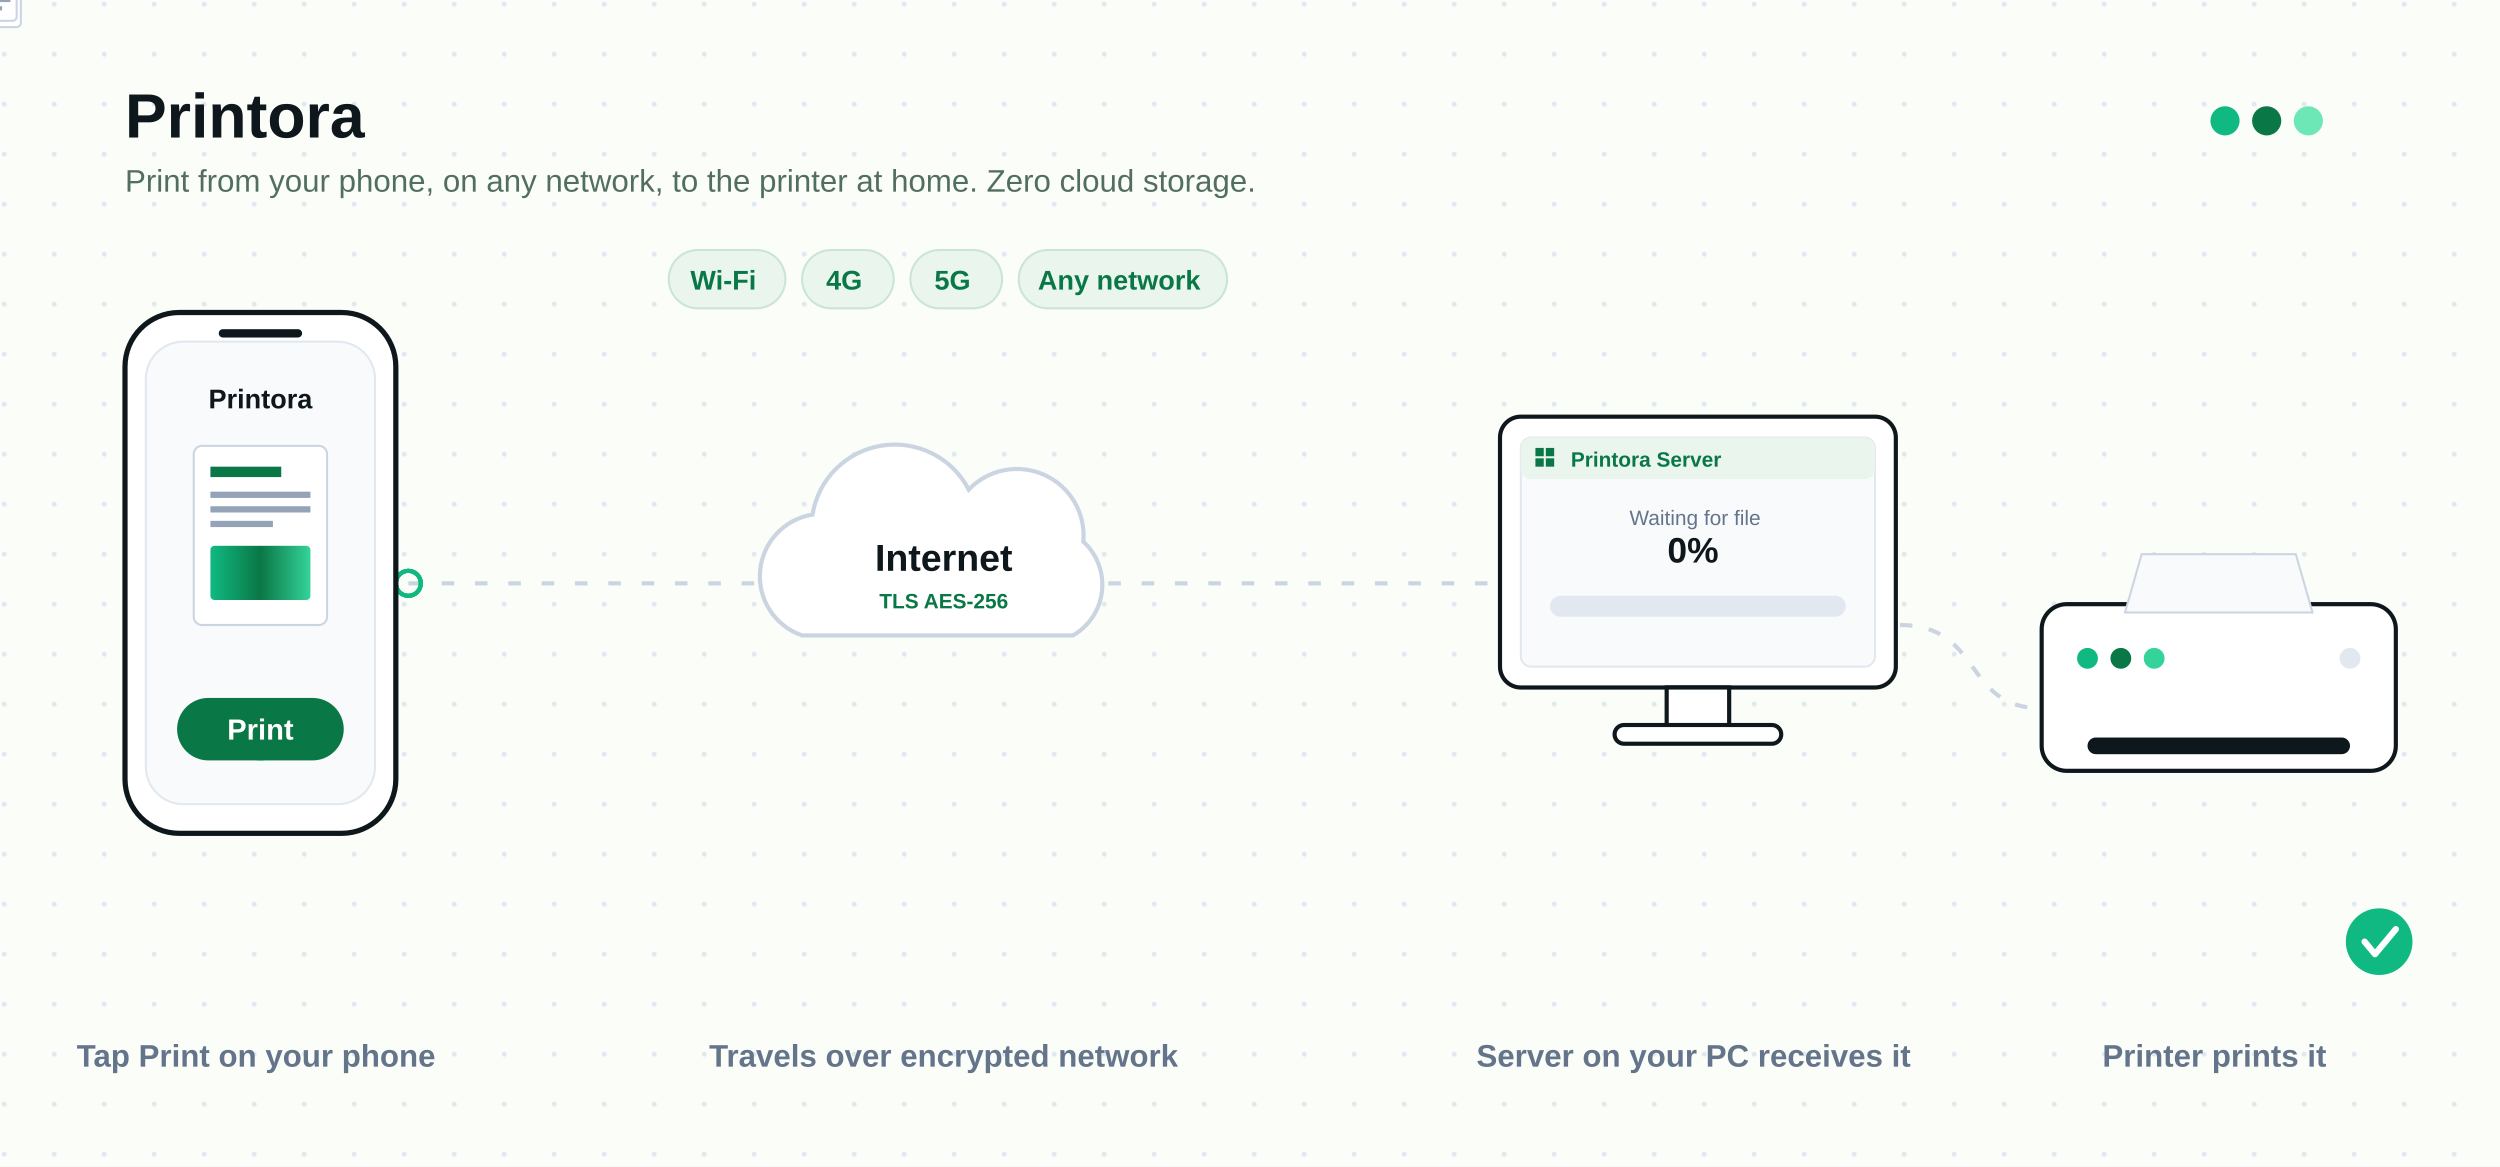
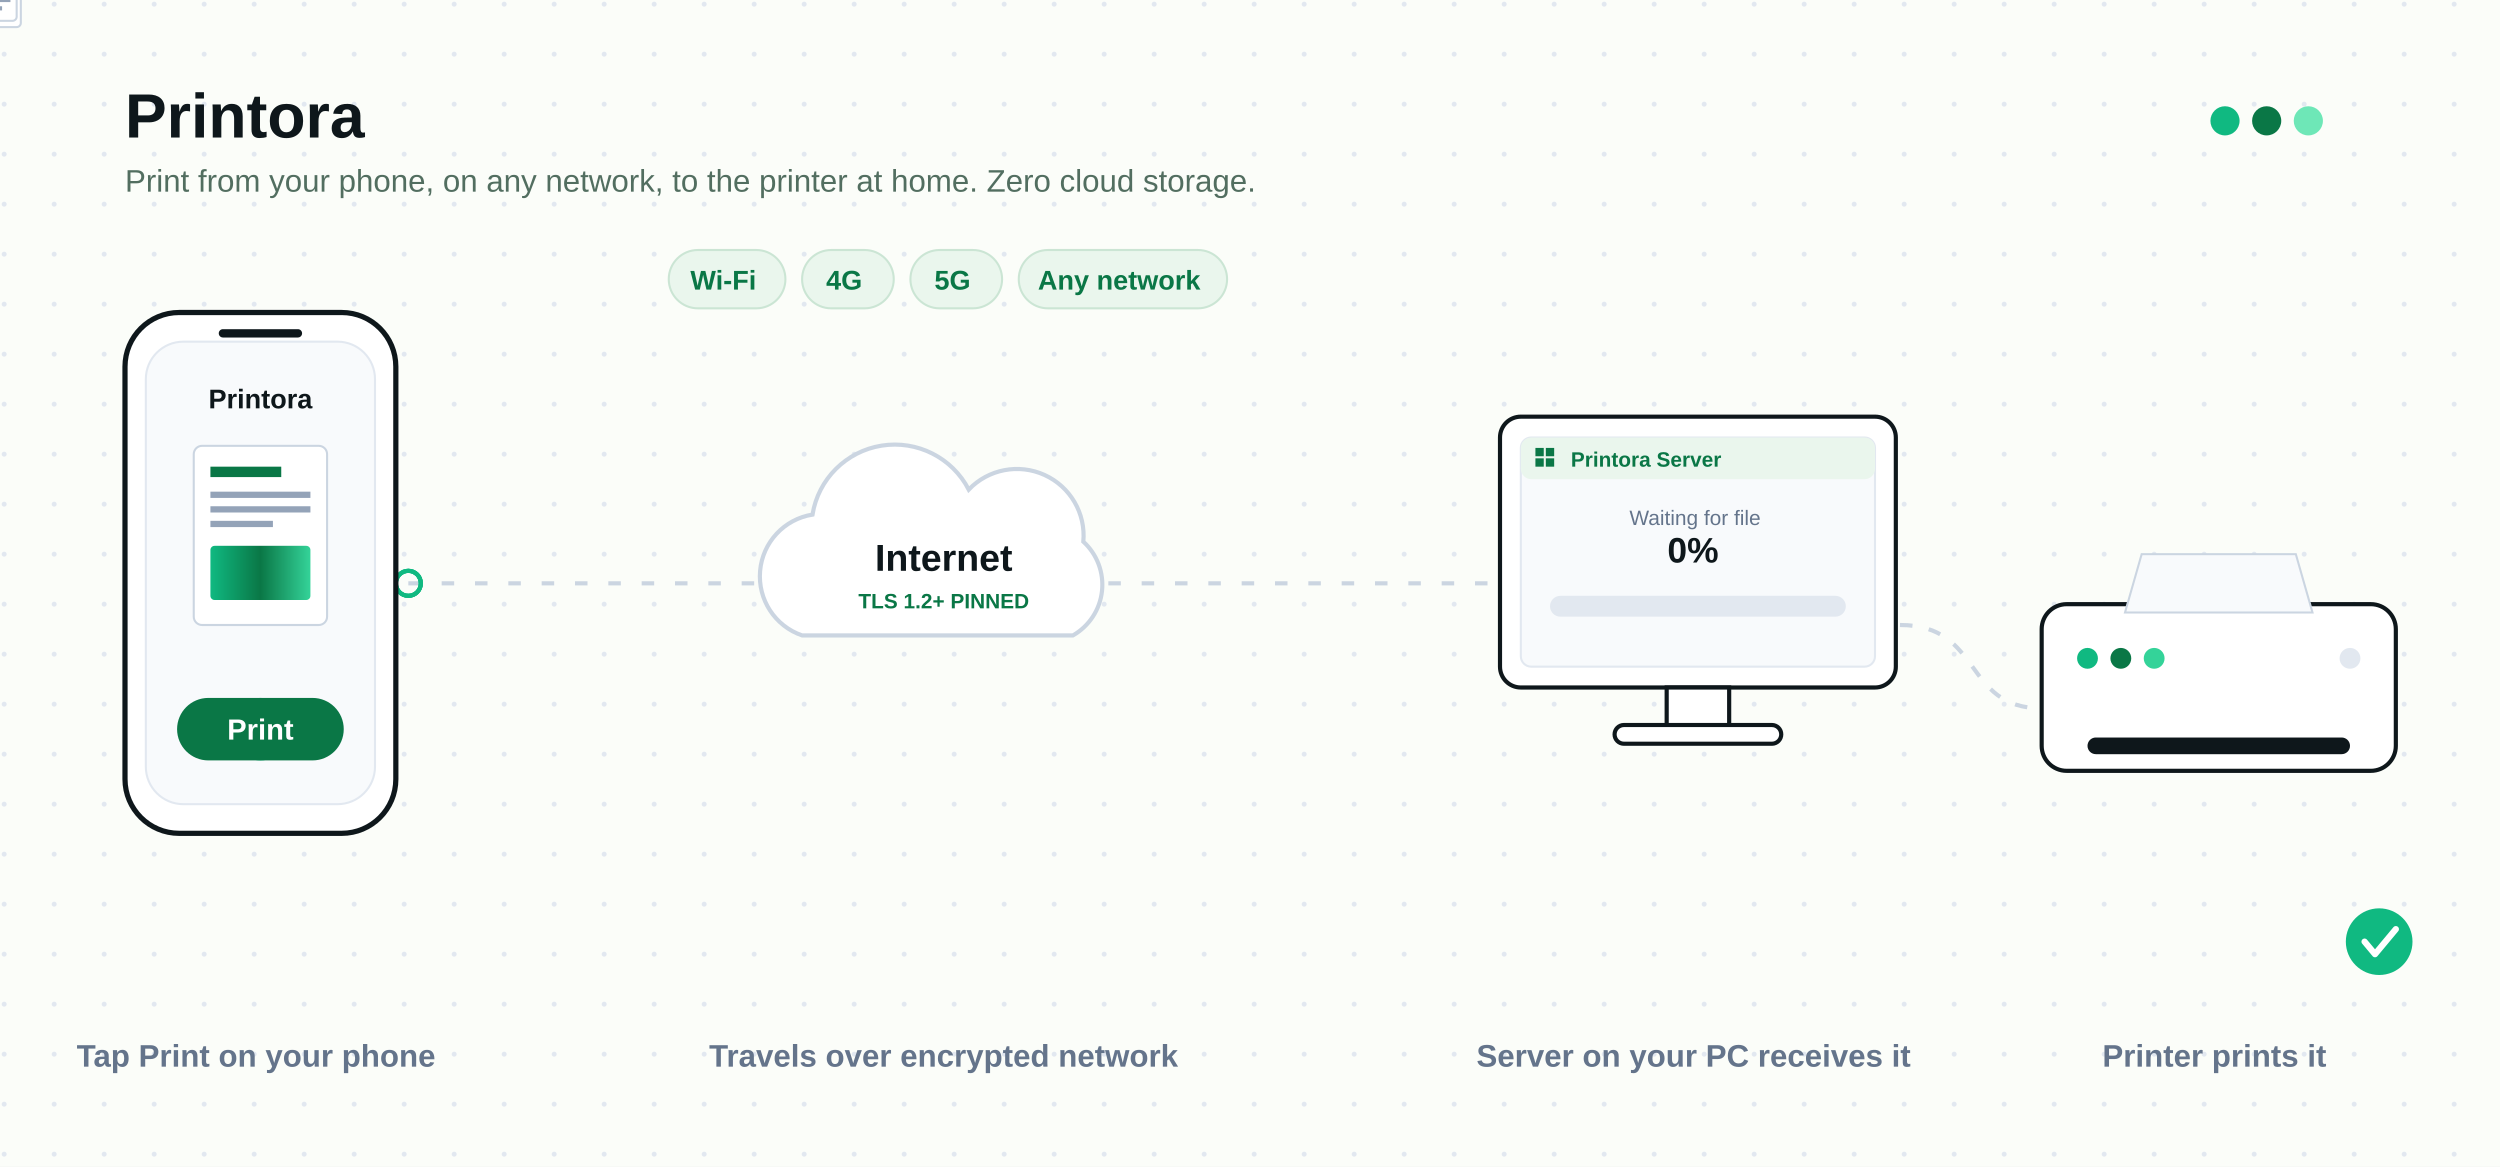
<svg xmlns="http://www.w3.org/2000/svg" viewBox="0 0 1200 560" width="1200" height="560" font-family="'Segoe UI','Helvetica Neue',Arial,sans-serif">
  <defs>
    <pattern id="grid" width="24" height="24" patternUnits="userSpaceOnUse">
      <circle cx="2" cy="2" r="1.2" fill="#E2E8F0" />
    </pattern>
    <linearGradient id="cmy" x1="0" x2="1" y1="0" y2="0">
      <stop offset="0" stop-color="#10B981" />
      <stop offset="0.5" stop-color="#0A7746" />
      <stop offset="1" stop-color="#34D399" />
    </linearGradient>
    <linearGradient id="bar" x1="0" x2="1" y1="0" y2="0">
      <stop offset="0" stop-color="#0A7746" />
      <stop offset="1" stop-color="#10B981" />
    </linearGradient>
    <clipPath id="paperClip">
      <rect x="0" y="40" width="170" height="260" />
    </clipPath>
    <filter id="glow" x="-50%" y="-50%" width="200%" height="200%">
      <feGaussianBlur stdDeviation="3" result="b" />
      <feMerge>
        <feMergeNode in="b" />
        <feMergeNode in="SourceGraphic" />
      </feMerge>
    </filter>
  </defs>
  <rect width="1200" height="560" fill="#FBFDF9" />
  <rect width="1200" height="560" fill="url(#grid)" />
  <text x="60" y="66" fill="#0E171B" font-size="30" font-weight="700">Printora</text>
  <text x="60" y="92" fill="#526E60" font-size="15">Print from your phone, on any network, to the printer at home. Zero cloud storage.</text>
  <circle cx="1068" cy="58" r="7" fill="#10B981" />
  <circle cx="1088" cy="58" r="7" fill="#0A7746" />
  <circle cx="1108" cy="58" r="7" fill="#6EE7B7" />
  <g font-size="13" font-weight="600" text-anchor="middle">
    <rect x="321" y="120" width="56" height="28" rx="14" fill="#EAF6ED" stroke="#CBE5D4">
      <animate attributeName="fill" calcMode="discrete" values="#EAF6ED;#0A7746;#EAF6ED;#EAF6ED" keyTimes="0;0.10;0.17;1" dur="8s" repeatCount="indefinite" />
    </rect>
    <text x="349" y="139" fill="#0A7746">Wi-Fi
      <animate attributeName="fill" calcMode="discrete" values="#0A7746;#FFFFFF;#0A7746;#0A7746" keyTimes="0;0.10;0.17;1" dur="8s" repeatCount="indefinite" />
    </text>
    <rect x="385" y="120" width="44" height="28" rx="14" fill="#EAF6ED" stroke="#CBE5D4">
      <animate attributeName="fill" calcMode="discrete" values="#EAF6ED;#0A7746;#EAF6ED;#EAF6ED" keyTimes="0;0.17;0.24;1" dur="8s" repeatCount="indefinite" />
    </rect>
    <text x="407" y="139" fill="#0A7746">4G
      <animate attributeName="fill" calcMode="discrete" values="#0A7746;#FFFFFF;#0A7746;#0A7746" keyTimes="0;0.17;0.24;1" dur="8s" repeatCount="indefinite" />
    </text>
    <rect x="437" y="120" width="44" height="28" rx="14" fill="#EAF6ED" stroke="#CBE5D4">
      <animate attributeName="fill" calcMode="discrete" values="#EAF6ED;#0A7746;#EAF6ED;#EAF6ED" keyTimes="0;0.24;0.31;1" dur="8s" repeatCount="indefinite" />
    </rect>
    <text x="459" y="139" fill="#0A7746">5G
      <animate attributeName="fill" calcMode="discrete" values="#0A7746;#FFFFFF;#0A7746;#0A7746" keyTimes="0;0.24;0.31;1" dur="8s" repeatCount="indefinite" />
    </text>
    <rect x="489" y="120" width="100" height="28" rx="14" fill="#EAF6ED" stroke="#CBE5D4">
      <animate attributeName="fill" calcMode="discrete" values="#EAF6ED;#0A7746;#EAF6ED;#EAF6ED" keyTimes="0;0.31;0.38;1" dur="8s" repeatCount="indefinite" />
    </rect>
    <text x="539" y="139" fill="#0A7746">Any network
      <animate attributeName="fill" calcMode="discrete" values="#0A7746;#FFFFFF;#0A7746;#0A7746" keyTimes="0;0.31;0.38;1" dur="8s" repeatCount="indefinite" />
    </text>
  </g>
  <line x1="196" y1="280" x2="714" y2="280" stroke="#CBD5E1" stroke-width="2" stroke-dasharray="6 10">
    <animate attributeName="stroke-dashoffset" values="0;-16" dur="0.8s" repeatCount="indefinite" />
  </line>
  <g fill="none" stroke="#10B981" stroke-width="2">
    <circle cx="196" cy="280" r="6">
      <animate attributeName="r" values="6;6;48;48" keyTimes="0;0.06;0.16;1" dur="8s" repeatCount="indefinite" />
      <animate attributeName="opacity" values="0;0.8;0;0" keyTimes="0;0.06;0.16;1" dur="8s" repeatCount="indefinite" />
    </circle>
    <circle cx="196" cy="280" r="6">
      <animate attributeName="r" values="6;6;48;48" keyTimes="0;0.09;0.19;1" dur="8s" repeatCount="indefinite" />
      <animate attributeName="opacity" values="0;0.8;0;0" keyTimes="0;0.09;0.19;1" dur="8s" repeatCount="indefinite" />
    </circle>
    <circle cx="196" cy="280" r="6">
      <animate attributeName="r" values="6;6;48;48" keyTimes="0;0.12;0.22;1" dur="8s" repeatCount="indefinite" />
      <animate attributeName="opacity" values="0;0.8;0;0" keyTimes="0;0.12;0.22;1" dur="8s" repeatCount="indefinite" />
    </circle>
  </g>
  <g>
    <animate attributeName="opacity" calcMode="discrete" values="0;1;0;0" keyTimes="0;0.12;0.38;1" dur="8s" repeatCount="indefinite" />
    <circle r="4" fill="#0A7746" filter="url(#glow)">
      <animateMotion dur="1.4s" begin="0s" repeatCount="indefinite" path="M200,280 L710,280" />
    </circle>
    <circle r="4" fill="#0A7746" filter="url(#glow)">
      <animateMotion dur="1.4s" begin="-0.28s" repeatCount="indefinite" path="M200,280 L710,280" />
    </circle>
    <circle r="4" fill="#0A7746" filter="url(#glow)">
      <animateMotion dur="1.4s" begin="-0.56s" repeatCount="indefinite" path="M200,280 L710,280" />
    </circle>
    <circle r="4" fill="#0A7746" filter="url(#glow)">
      <animateMotion dur="1.4s" begin="-0.84s" repeatCount="indefinite" path="M200,280 L710,280" />
    </circle>
    <circle r="4" fill="#0A7746" filter="url(#glow)">
      <animateMotion dur="1.4s" begin="-1.12s" repeatCount="indefinite" path="M200,280 L710,280" />
    </circle>
  </g>
  <g>
    <animate attributeName="opacity" values="0;0;1;1;0;0" keyTimes="0;0.10;0.12;0.36;0.39;1" dur="8s" repeatCount="indefinite" />
    <animateMotion dur="8s" repeatCount="indefinite" calcMode="linear" keyPoints="0;0;1;1" keyTimes="0;0.10;0.38;1" path="M125,262 C160,262 165,280 200,280 L735,280" />
    <rect x="-10" y="-13" width="20" height="26" rx="2" fill="#FFFFFF" stroke="#CBD5E1" stroke-width="1" />
    <rect x="-6" y="-8" width="12" height="2.5" fill="#0A7746" />
    <rect x="-6" y="-3" width="12" height="2" fill="#94A3B8" />
    <rect x="-6" y="1" width="12" height="2" fill="#94A3B8" />
    <rect x="-6" y="5" width="7" height="2" fill="#94A3B8" />
  </g>
  <g transform="translate(60,150)">
    <rect width="130" height="250" rx="26" fill="#FFFFFF" stroke="#0E171B" stroke-width="2.5" />
    <rect x="10" y="14" width="110" height="222" rx="18" fill="#F8FAFC" stroke="#E2E8F0" stroke-width="1" />
    <text x="65" y="46" text-anchor="middle" fill="#0E171B" font-size="13" font-weight="700">Printora</text>
    <rect x="33" y="64" width="64" height="86" rx="4" fill="#FFFFFF" stroke="#CBD5E1" stroke-width="1" />
    <rect x="41" y="74" width="34" height="5" fill="#0A7746" />
    <rect x="41" y="86" width="48" height="3" fill="#94A3B8" />
    <rect x="41" y="93" width="48" height="3" fill="#94A3B8" />
    <rect x="41" y="100" width="30" height="3" fill="#94A3B8" />
    <rect x="41" y="112" width="48" height="26" rx="2" fill="url(#cmy)" />
    <circle cx="65" cy="200" r="14" fill="none" stroke="#10B981" stroke-width="2">
      <animate attributeName="r" values="14;14;42;42" keyTimes="0;0.04;0.12;1" dur="8s" repeatCount="indefinite" />
      <animate attributeName="opacity" values="0;0.8;0;0" keyTimes="0;0.04;0.12;1" dur="8s" repeatCount="indefinite" />
    </circle>
    <rect x="25" y="185" width="80" height="30" rx="15" fill="#0A7746">
      <animate attributeName="fill" calcMode="discrete" values="#0A7746;#10B981;#0A7746;#0A7746" keyTimes="0;0.04;0.08;1" dur="8s" repeatCount="indefinite" />
    </rect>
    <text x="65" y="205" text-anchor="middle" fill="#FFFFFF" font-size="14" font-weight="700">Print</text>
    <rect x="45" y="8" width="40" height="4" rx="2" fill="#0E171B" />
  </g>
  <g transform="translate(455,280)">
    <path d="M-70,25 a30,30 0 0 1 5,-58 a40,40 0 0 1 75,-12 a32,32 0 0 1 55,25 a28,28 0 0 1 -5,45 z" fill="#FFFFFF" stroke="#CBD5E1" stroke-width="2">
      <animate attributeName="stroke" calcMode="discrete" values="#CBD5E1;#10B981;#CBD5E1;#CBD5E1" keyTimes="0;0.20;0.27;1" dur="8s" repeatCount="indefinite" />
      <animate attributeName="stroke-width" calcMode="discrete" values="2;3.5;2;2" keyTimes="0;0.20;0.27;1" dur="8s" repeatCount="indefinite" />
    </path>
    <text x="-2" y="-6" text-anchor="middle" fill="#0E171B" font-size="18" font-weight="700">Internet</text>
-     <text x="-2" y="12" text-anchor="middle" fill="#0A7746" font-size="10" font-weight="700">TLS AES-256</text>
+     <text x="-2" y="12" text-anchor="middle" fill="#0A7746" font-size="10" font-weight="700">TLS 1.2+ PINNED</text>
  </g>
  <g transform="translate(720,200)">
    <rect width="190" height="130" rx="10" fill="#FFFFFF" stroke="#0E171B" stroke-width="2">
      <animate attributeName="stroke" calcMode="discrete" values="#0E171B;#10B981;#0E171B;#0E171B" keyTimes="0;0.38;0.64;1" dur="8s" repeatCount="indefinite" />
    </rect>
    <rect x="10" y="10" width="170" height="110" rx="5" fill="#F8FAFC" stroke="#E2E8F0" />
    <rect x="10" y="10" width="170" height="20" rx="5" fill="#EAF6ED" />
    <g fill="#0A7746">
      <rect x="17" y="15" width="4" height="4" />
      <rect x="22" y="15" width="4" height="4" />
      <rect x="17" y="20" width="4" height="4" />
      <rect x="22" y="20" width="4" height="4" />
    </g>
    <text x="34" y="24" fill="#0A7746" font-size="10" font-weight="700">Printora Server</text>
    <g font-size="10" text-anchor="middle" fill="#64748B">
      <text x="95" y="52">Waiting for file
        <animate attributeName="opacity" calcMode="discrete" values="1;0;1;1" keyTimes="0;0.38;0.92;1" dur="8s" repeatCount="indefinite" />
      </text>
      <text x="95" y="52" opacity="0">Receiving file
        <animate attributeName="opacity" calcMode="discrete" values="0;1;0;0" keyTimes="0;0.38;0.64;1" dur="8s" repeatCount="indefinite" />
      </text>
      <text x="95" y="52" opacity="0">Sending to printer
        <animate attributeName="opacity" calcMode="discrete" values="0;1;0;0" keyTimes="0;0.64;0.92;1" dur="8s" repeatCount="indefinite" />
      </text>
    </g>
    <g font-size="17" font-weight="700" text-anchor="middle" fill="#0E171B">
      <text x="95" y="70">0%
        <animate attributeName="opacity" calcMode="discrete" values="1;0;1;1" keyTimes="0;0.445;0.92;1" dur="8s" repeatCount="indefinite" />
      </text>
      <text x="95" y="70" opacity="0">25%
        <animate attributeName="opacity" calcMode="discrete" values="0;1;0;0" keyTimes="0;0.445;0.51;1" dur="8s" repeatCount="indefinite" />
      </text>
      <text x="95" y="70" opacity="0">50%
        <animate attributeName="opacity" calcMode="discrete" values="0;1;0;0" keyTimes="0;0.51;0.583;1" dur="8s" repeatCount="indefinite" />
      </text>
      <text x="95" y="70" opacity="0">78%
        <animate attributeName="opacity" calcMode="discrete" values="0;1;0;0" keyTimes="0;0.583;0.64;1" dur="8s" repeatCount="indefinite" />
      </text>
      <text x="95" y="70" opacity="0">100%
        <animate attributeName="opacity" calcMode="discrete" values="0;1;0;0" keyTimes="0;0.64;0.92;1" dur="8s" repeatCount="indefinite" />
      </text>
    </g>
    <rect x="24" y="86" width="142" height="10" rx="5" fill="#E2E8F0" />
    <rect x="24" y="86" width="0" height="10" rx="5" fill="url(#bar)">
      <animate attributeName="width" values="0;0;142;142;0;0" keyTimes="0;0.38;0.64;0.92;0.93;1" dur="8s" repeatCount="indefinite" />
    </rect>
    <rect x="80" y="130" width="30" height="20" fill="#FFFFFF" stroke="#0E171B" stroke-width="2" />
    <rect x="55" y="148" width="80" height="9" rx="4.5" fill="#FFFFFF" stroke="#0E171B" stroke-width="2" />
  </g>
  <path d="M912,300 C952,300 942,340 980,340" fill="none" stroke="#CBD5E1" stroke-width="2" stroke-dasharray="6 8">
    <animate attributeName="stroke-dashoffset" values="0;-14" dur="0.8s" repeatCount="indefinite" />
  </path>
  <g>
    <animate attributeName="opacity" values="0;0;1;1;0;0" keyTimes="0;0.64;0.65;0.76;0.77;1" dur="8s" repeatCount="indefinite" />
    <animateMotion dur="8s" repeatCount="indefinite" calcMode="linear" keyPoints="0;0;1;1" keyTimes="0;0.64;0.77;1" path="M912,300 C952,300 942,340 980,340" />
    <rect x="-8" y="-10" width="16" height="20" rx="2" fill="#FFFFFF" stroke="#CBD5E1" stroke-width="1" />
    <rect x="-5" y="-6" width="10" height="2" fill="#0A7746" />
    <rect x="-5" y="-1" width="10" height="2" fill="#94A3B8" />
    <rect x="-5" y="3" width="6" height="2" fill="#94A3B8" />
  </g>
  <g transform="translate(980,250)">
    <g clip-path="url(#paperClip)">
      <g opacity="0">
        <animate attributeName="opacity" values="0;0;1;1;0;0" keyTimes="0;0.77;0.78;0.96;0.99;1" dur="8s" repeatCount="indefinite" />
        <animateTransform attributeName="transform" type="translate" values="0 0;0 0;0 95;0 95" keyTimes="0;0.78;0.9;1" dur="8s" repeatCount="indefinite" />
        <rect x="35" y="-2" width="100" height="120" rx="3" fill="#FFFFFF" stroke="#CBD5E1" stroke-width="1" />
        <rect x="45" y="12" width="50" height="6" fill="#0A7746" />
        <rect x="45" y="28" width="80" height="3" fill="#94A3B8" />
        <rect x="45" y="36" width="80" height="3" fill="#94A3B8" />
        <rect x="45" y="44" width="56" height="3" fill="#94A3B8" />
        <rect x="45" y="60" width="80" height="38" rx="2" fill="url(#cmy)" />
        <rect x="45" y="104" width="40" height="3" fill="#94A3B8" />
      </g>
    </g>
    <rect x="0" y="40" width="170" height="80" rx="12" fill="#FFFFFF" stroke="#0E171B" stroke-width="2" />
    <rect x="22" y="104" width="126" height="8" rx="4" fill="#0E171B" />
    <path d="M40,44 L48,16 L122,16 L130,44 Z" fill="#F8FAFC" stroke="#CBD5E1" stroke-width="1" />
    <circle cx="22" cy="66" r="5" fill="#10B981">
      <animate attributeName="opacity" values="0.4;0.4;1;0.4;1;0.4;0.4" keyTimes="0;0.78;0.82;0.85;0.88;0.9;1" dur="8s" repeatCount="indefinite" />
    </circle>
    <circle cx="38" cy="66" r="5" fill="#0A7746">
      <animate attributeName="opacity" values="0.4;0.4;1;0.4;1;0.4;0.4" keyTimes="0;0.79;0.83;0.86;0.89;0.91;1" dur="8s" repeatCount="indefinite" />
    </circle>
    <circle cx="54" cy="66" r="5" fill="#34D399">
      <animate attributeName="opacity" values="0.4;0.4;1;0.4;1;0.4;0.4" keyTimes="0;0.80;0.84;0.87;0.9;0.92;1" dur="8s" repeatCount="indefinite" />
    </circle>
    <circle cx="148" cy="66" r="5" fill="#E2E8F0">
      <animate attributeName="fill" calcMode="discrete" values="#E2E8F0;#F59E0B;#10B981;#E2E8F0;#E2E8F0" keyTimes="0;0.77;0.9;0.96;1" dur="8s" repeatCount="indefinite" />
    </circle>
  </g>
  <g transform="translate(1142,452)">
    <animateTransform attributeName="transform" type="scale" additive="sum" values="0;0;1.25;1;1;0" keyTimes="0;0.9;0.93;0.95;0.99;1" dur="8s" repeatCount="indefinite" />
    <circle r="16" fill="#10B981" />
    <path d="M-7,0 L-2,6 L8,-6" fill="none" stroke="#FFFFFF" stroke-width="3" stroke-linecap="round" stroke-linejoin="round" />
  </g>
  <g font-size="15" font-weight="600" text-anchor="middle" fill="#64748B">
    <text x="125" y="512">Tap Print on your phone
      <animate attributeName="fill" calcMode="discrete" values="#0A7746;#64748B;#64748B" keyTimes="0;0.12;1" dur="8s" repeatCount="indefinite" />
    </text>
    <text x="455" y="512">Travels over encrypted network
      <animate attributeName="fill" calcMode="discrete" values="#64748B;#0A7746;#64748B;#64748B" keyTimes="0;0.12;0.38;1" dur="8s" repeatCount="indefinite" />
    </text>
    <text x="815" y="512">Server on your PC receives it
      <animate attributeName="fill" calcMode="discrete" values="#64748B;#0A7746;#64748B;#64748B" keyTimes="0;0.38;0.77;1" dur="8s" repeatCount="indefinite" />
    </text>
    <text x="1065" y="512">Printer prints it
      <animate attributeName="fill" calcMode="discrete" values="#64748B;#0A7746;#64748B;#64748B" keyTimes="0;0.77;0.96;1" dur="8s" repeatCount="indefinite" />
    </text>
  </g>
</svg>
